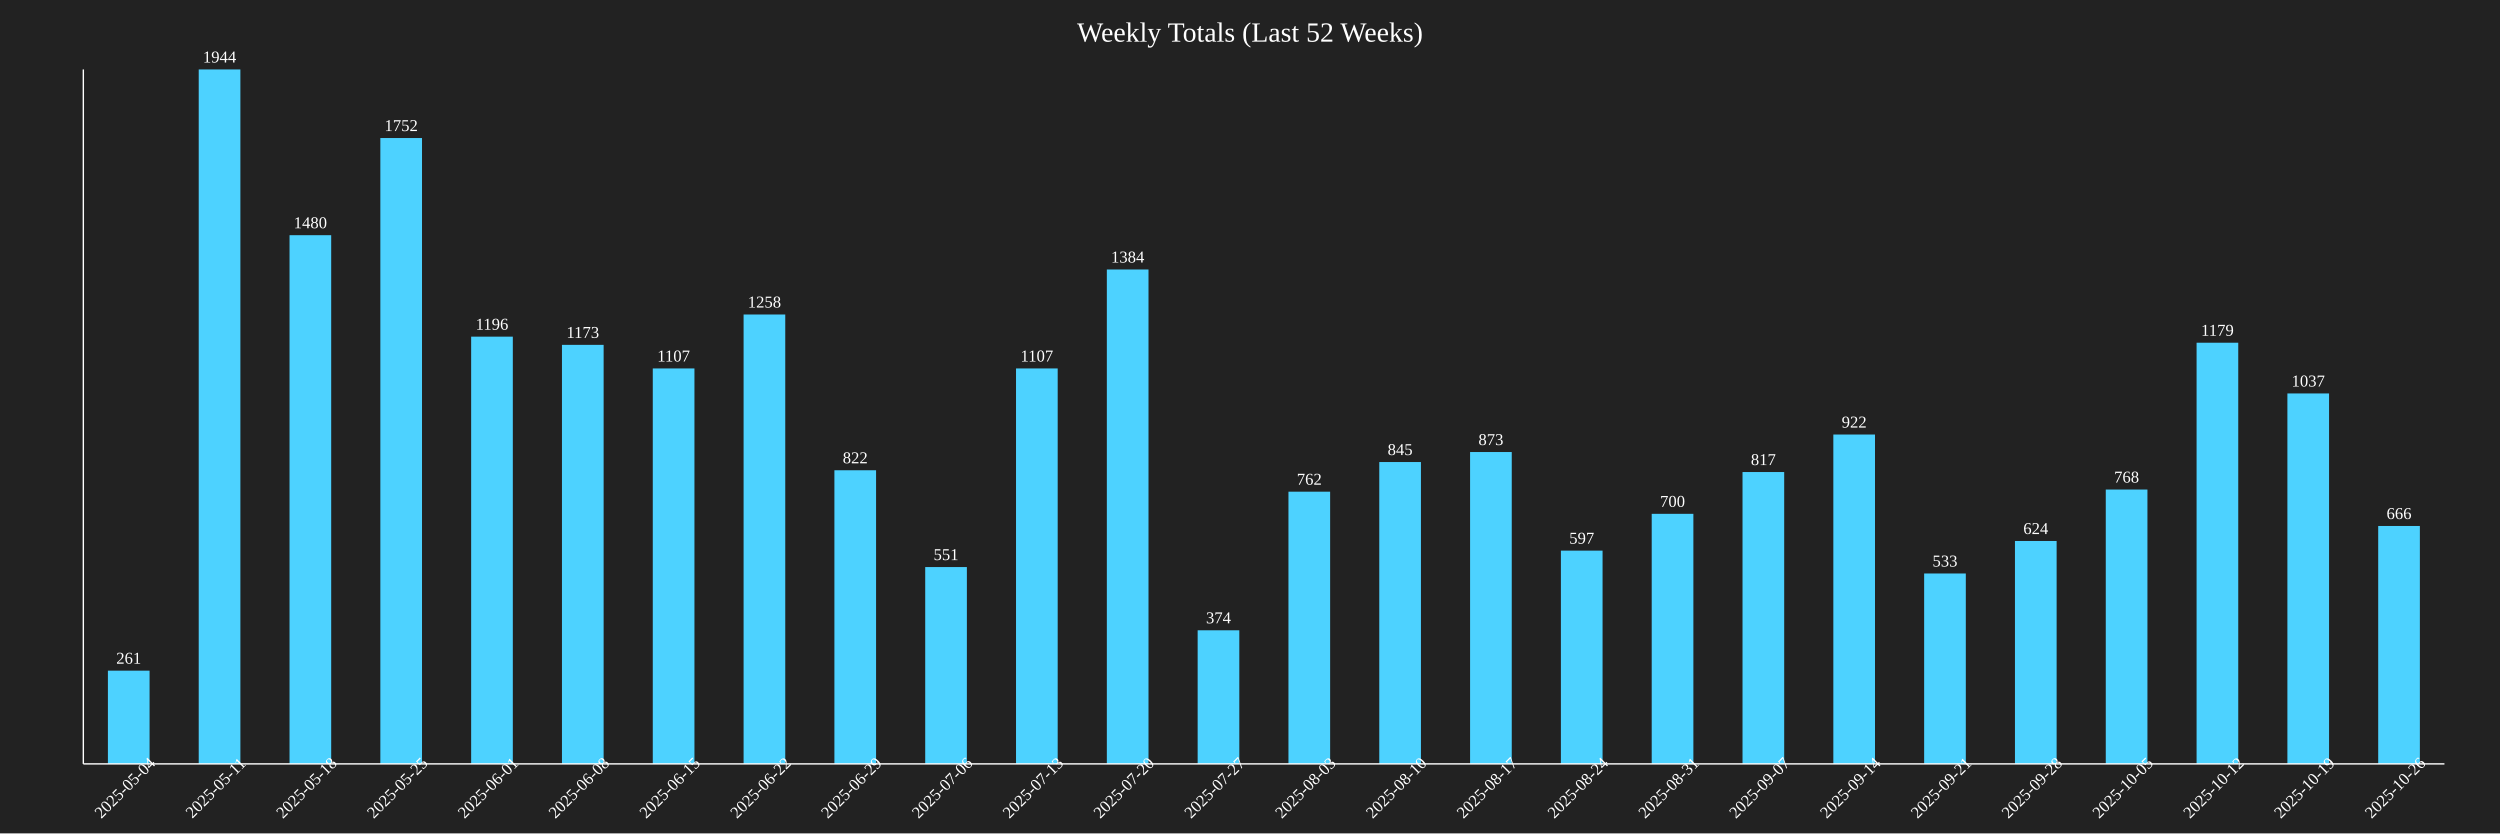
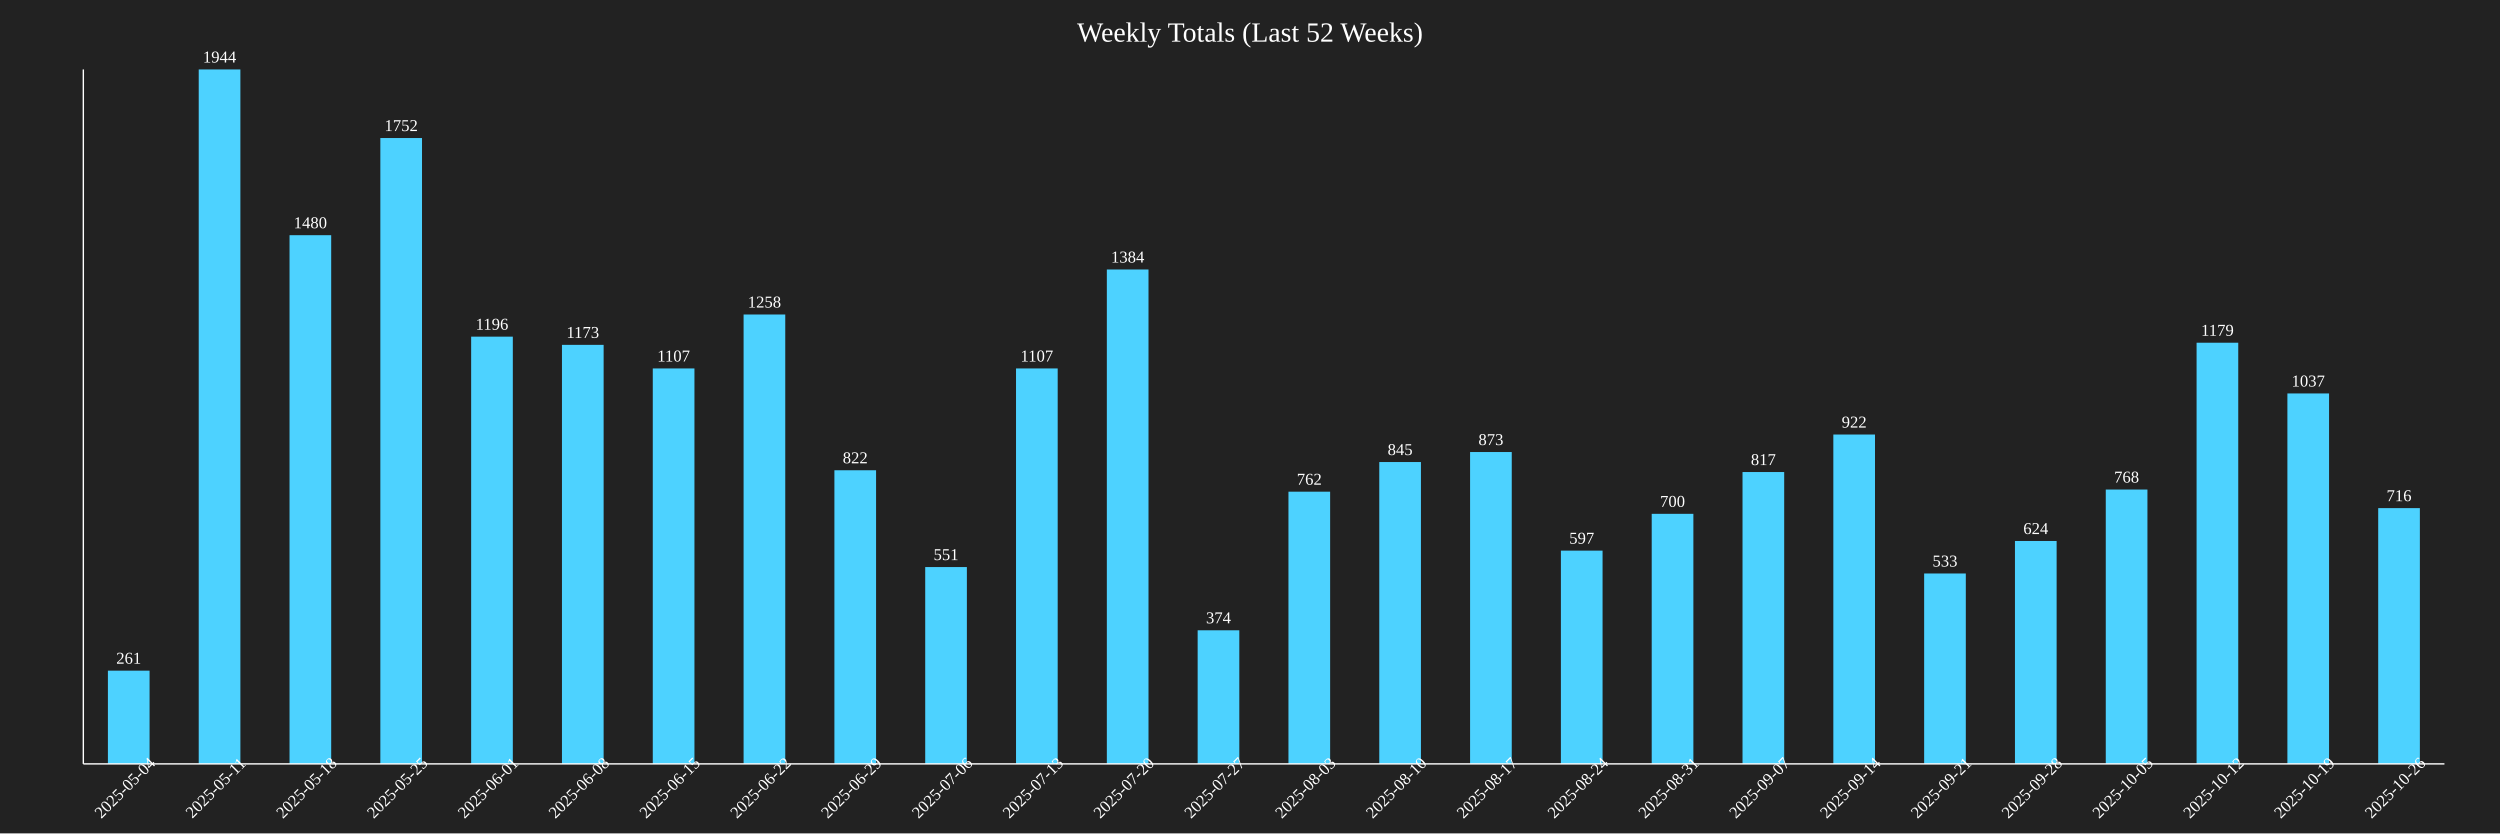
<svg xmlns="http://www.w3.org/2000/svg" baseProfile="full" height="600" version="1.1" width="1800">
  <defs />
  <rect fill="#222222" height="100%" width="100%" x="0" y="0" />
  <text fill="white" font-size="20" text-anchor="middle" x="900.0" y="30">Weekly Totals (Last 52 Weeks)</text>
  <rect fill="#4DD2FF" height="67.13" width="30" x="77.692" y="482.87" />
  <text fill="white" font-size="12" text-anchor="middle" x="92.692" y="477.87">261</text>
  <text fill="white" font-size="12" text-anchor="middle" transform="rotate(-45,92.69231,570)" x="92.692" y="570">2025-05-04</text>
  <rect fill="#4DD2FF" height="500.0" width="30" x="143.077" y="50.0" />
  <text fill="white" font-size="12" text-anchor="middle" x="158.077" y="45.0">1944</text>
  <text fill="white" font-size="12" text-anchor="middle" transform="rotate(-45,158.0769,570)" x="158.077" y="570">2025-05-11</text>
  <rect fill="#4DD2FF" height="380.658" width="30" x="208.462" y="169.342" />
  <text fill="white" font-size="12" text-anchor="middle" x="223.462" y="164.342">1480</text>
  <text fill="white" font-size="12" text-anchor="middle" transform="rotate(-45,223.4615,570)" x="223.462" y="570">2025-05-18</text>
  <rect fill="#4DD2FF" height="450.617" width="30" x="273.846" y="99.383" />
  <text fill="white" font-size="12" text-anchor="middle" x="288.846" y="94.383">1752</text>
  <text fill="white" font-size="12" text-anchor="middle" transform="rotate(-45,288.8462,570)" x="288.846" y="570">2025-05-25</text>
  <rect fill="#4DD2FF" height="307.613" width="30" x="339.231" y="242.387" />
  <text fill="white" font-size="12" text-anchor="middle" x="354.231" y="237.387">1196</text>
  <text fill="white" font-size="12" text-anchor="middle" transform="rotate(-45,354.2308,570)" x="354.231" y="570">2025-06-01</text>
  <rect fill="#4DD2FF" height="301.698" width="30" x="404.615" y="248.302" />
  <text fill="white" font-size="12" text-anchor="middle" x="419.615" y="243.302">1173</text>
  <text fill="white" font-size="12" text-anchor="middle" transform="rotate(-45,419.6154,570)" x="419.615" y="570">2025-06-08</text>
  <rect fill="#4DD2FF" height="284.722" width="30" x="470.0" y="265.278" />
  <text fill="white" font-size="12" text-anchor="middle" x="485.0" y="260.278">1107</text>
  <text fill="white" font-size="12" text-anchor="middle" transform="rotate(-45,485.0,570)" x="485.0" y="570">2025-06-15</text>
  <rect fill="#4DD2FF" height="323.56" width="30" x="535.385" y="226.44" />
  <text fill="white" font-size="12" text-anchor="middle" x="550.385" y="221.44">1258</text>
  <text fill="white" font-size="12" text-anchor="middle" transform="rotate(-45,550.3846,570)" x="550.385" y="570">2025-06-22</text>
  <rect fill="#4DD2FF" height="211.42" width="30" x="600.769" y="338.58" />
  <text fill="white" font-size="12" text-anchor="middle" x="615.769" y="333.58">822</text>
  <text fill="white" font-size="12" text-anchor="middle" transform="rotate(-45,615.7692,570)" x="615.769" y="570">2025-06-29</text>
  <rect fill="#4DD2FF" height="141.718" width="30" x="666.154" y="408.282" />
  <text fill="white" font-size="12" text-anchor="middle" x="681.154" y="403.282">551</text>
  <text fill="white" font-size="12" text-anchor="middle" transform="rotate(-45,681.1538,570)" x="681.154" y="570">2025-07-06</text>
  <rect fill="#4DD2FF" height="284.722" width="30" x="731.538" y="265.278" />
  <text fill="white" font-size="12" text-anchor="middle" x="746.538" y="260.278">1107</text>
  <text fill="white" font-size="12" text-anchor="middle" transform="rotate(-45,746.5385,570)" x="746.538" y="570">2025-07-13</text>
  <rect fill="#4DD2FF" height="355.967" width="30" x="796.923" y="194.033" />
  <text fill="white" font-size="12" text-anchor="middle" x="811.923" y="189.033">1384</text>
  <text fill="white" font-size="12" text-anchor="middle" transform="rotate(-45,811.9231,570)" x="811.923" y="570">2025-07-20</text>
  <rect fill="#4DD2FF" height="96.193" width="30" x="862.308" y="453.807" />
  <text fill="white" font-size="12" text-anchor="middle" x="877.308" y="448.807">374</text>
  <text fill="white" font-size="12" text-anchor="middle" transform="rotate(-45,877.3077,570)" x="877.308" y="570">2025-07-27</text>
  <rect fill="#4DD2FF" height="195.988" width="30" x="927.692" y="354.012" />
  <text fill="white" font-size="12" text-anchor="middle" x="942.692" y="349.012">762</text>
  <text fill="white" font-size="12" text-anchor="middle" transform="rotate(-45,942.6923,570)" x="942.692" y="570">2025-08-03</text>
  <rect fill="#4DD2FF" height="217.335" width="30" x="993.077" y="332.665" />
  <text fill="white" font-size="12" text-anchor="middle" x="1008.077" y="327.665">845</text>
  <text fill="white" font-size="12" text-anchor="middle" transform="rotate(-45,1008.077,570)" x="1008.077" y="570">2025-08-10</text>
  <rect fill="#4DD2FF" height="224.537" width="30" x="1058.462" y="325.463" />
  <text fill="white" font-size="12" text-anchor="middle" x="1073.462" y="320.463">873</text>
  <text fill="white" font-size="12" text-anchor="middle" transform="rotate(-45,1073.462,570)" x="1073.462" y="570">2025-08-17</text>
  <rect fill="#4DD2FF" height="153.549" width="30" x="1123.846" y="396.451" />
  <text fill="white" font-size="12" text-anchor="middle" x="1138.846" y="391.451">597</text>
  <text fill="white" font-size="12" text-anchor="middle" transform="rotate(-45,1138.846,570)" x="1138.846" y="570">2025-08-24</text>
  <rect fill="#4DD2FF" height="180.041" width="30" x="1189.231" y="369.959" />
  <text fill="white" font-size="12" text-anchor="middle" x="1204.231" y="364.959">700</text>
  <text fill="white" font-size="12" text-anchor="middle" transform="rotate(-45,1204.231,570)" x="1204.231" y="570">2025-08-31</text>
  <rect fill="#4DD2FF" height="210.134" width="30" x="1254.615" y="339.866" />
  <text fill="white" font-size="12" text-anchor="middle" x="1269.615" y="334.866">817</text>
  <text fill="white" font-size="12" text-anchor="middle" transform="rotate(-45,1269.615,570)" x="1269.615" y="570">2025-09-07</text>
  <rect fill="#4DD2FF" height="237.14" width="30" x="1320.0" y="312.86" />
  <text fill="white" font-size="12" text-anchor="middle" x="1335.0" y="307.86">922</text>
  <text fill="white" font-size="12" text-anchor="middle" transform="rotate(-45,1335.0,570)" x="1335.0" y="570">2025-09-14</text>
  <rect fill="#4DD2FF" height="137.088" width="30" x="1385.385" y="412.912" />
  <text fill="white" font-size="12" text-anchor="middle" x="1400.385" y="407.912">533</text>
  <text fill="white" font-size="12" text-anchor="middle" transform="rotate(-45,1400.385,570)" x="1400.385" y="570">2025-09-21</text>
  <rect fill="#4DD2FF" height="160.494" width="30" x="1450.769" y="389.506" />
  <text fill="white" font-size="12" text-anchor="middle" x="1465.769" y="384.506">624</text>
  <text fill="white" font-size="12" text-anchor="middle" transform="rotate(-45,1465.769,570)" x="1465.769" y="570">2025-09-28</text>
  <rect fill="#4DD2FF" height="197.531" width="30" x="1516.154" y="352.469" />
  <text fill="white" font-size="12" text-anchor="middle" x="1531.154" y="347.469">768</text>
  <text fill="white" font-size="12" text-anchor="middle" transform="rotate(-45,1531.154,570)" x="1531.154" y="570">2025-10-05</text>
  <rect fill="#4DD2FF" height="303.241" width="30" x="1581.538" y="246.759" />
  <text fill="white" font-size="12" text-anchor="middle" x="1596.538" y="241.759">1179</text>
  <text fill="white" font-size="12" text-anchor="middle" transform="rotate(-45,1596.538,570)" x="1596.538" y="570">2025-10-12</text>
  <rect fill="#4DD2FF" height="266.718" width="30" x="1646.923" y="283.282" />
  <text fill="white" font-size="12" text-anchor="middle" x="1661.923" y="278.282">1037</text>
  <text fill="white" font-size="12" text-anchor="middle" transform="rotate(-45,1661.923,570)" x="1661.923" y="570">2025-10-19</text>
-   <rect fill="#4DD2FF" height="171.296" width="30" x="1712.308" y="378.704" />
-   <text fill="white" font-size="12" text-anchor="middle" x="1727.308" y="373.704">666</text>
+   <rect fill="#4DD2FF" height="184.156" width="30" x="1712.308" y="365.844" />
+   <text fill="white" font-size="12" text-anchor="middle" x="1727.308" y="360.844">716</text>
  <text fill="white" font-size="12" text-anchor="middle" transform="rotate(-45,1727.308,570)" x="1727.308" y="570">2025-10-26</text>
  <line stroke="white" x1="60" x2="60" y1="50" y2="550" />
  <line stroke="white" x1="60" x2="1760" y1="550" y2="550" />
</svg>
